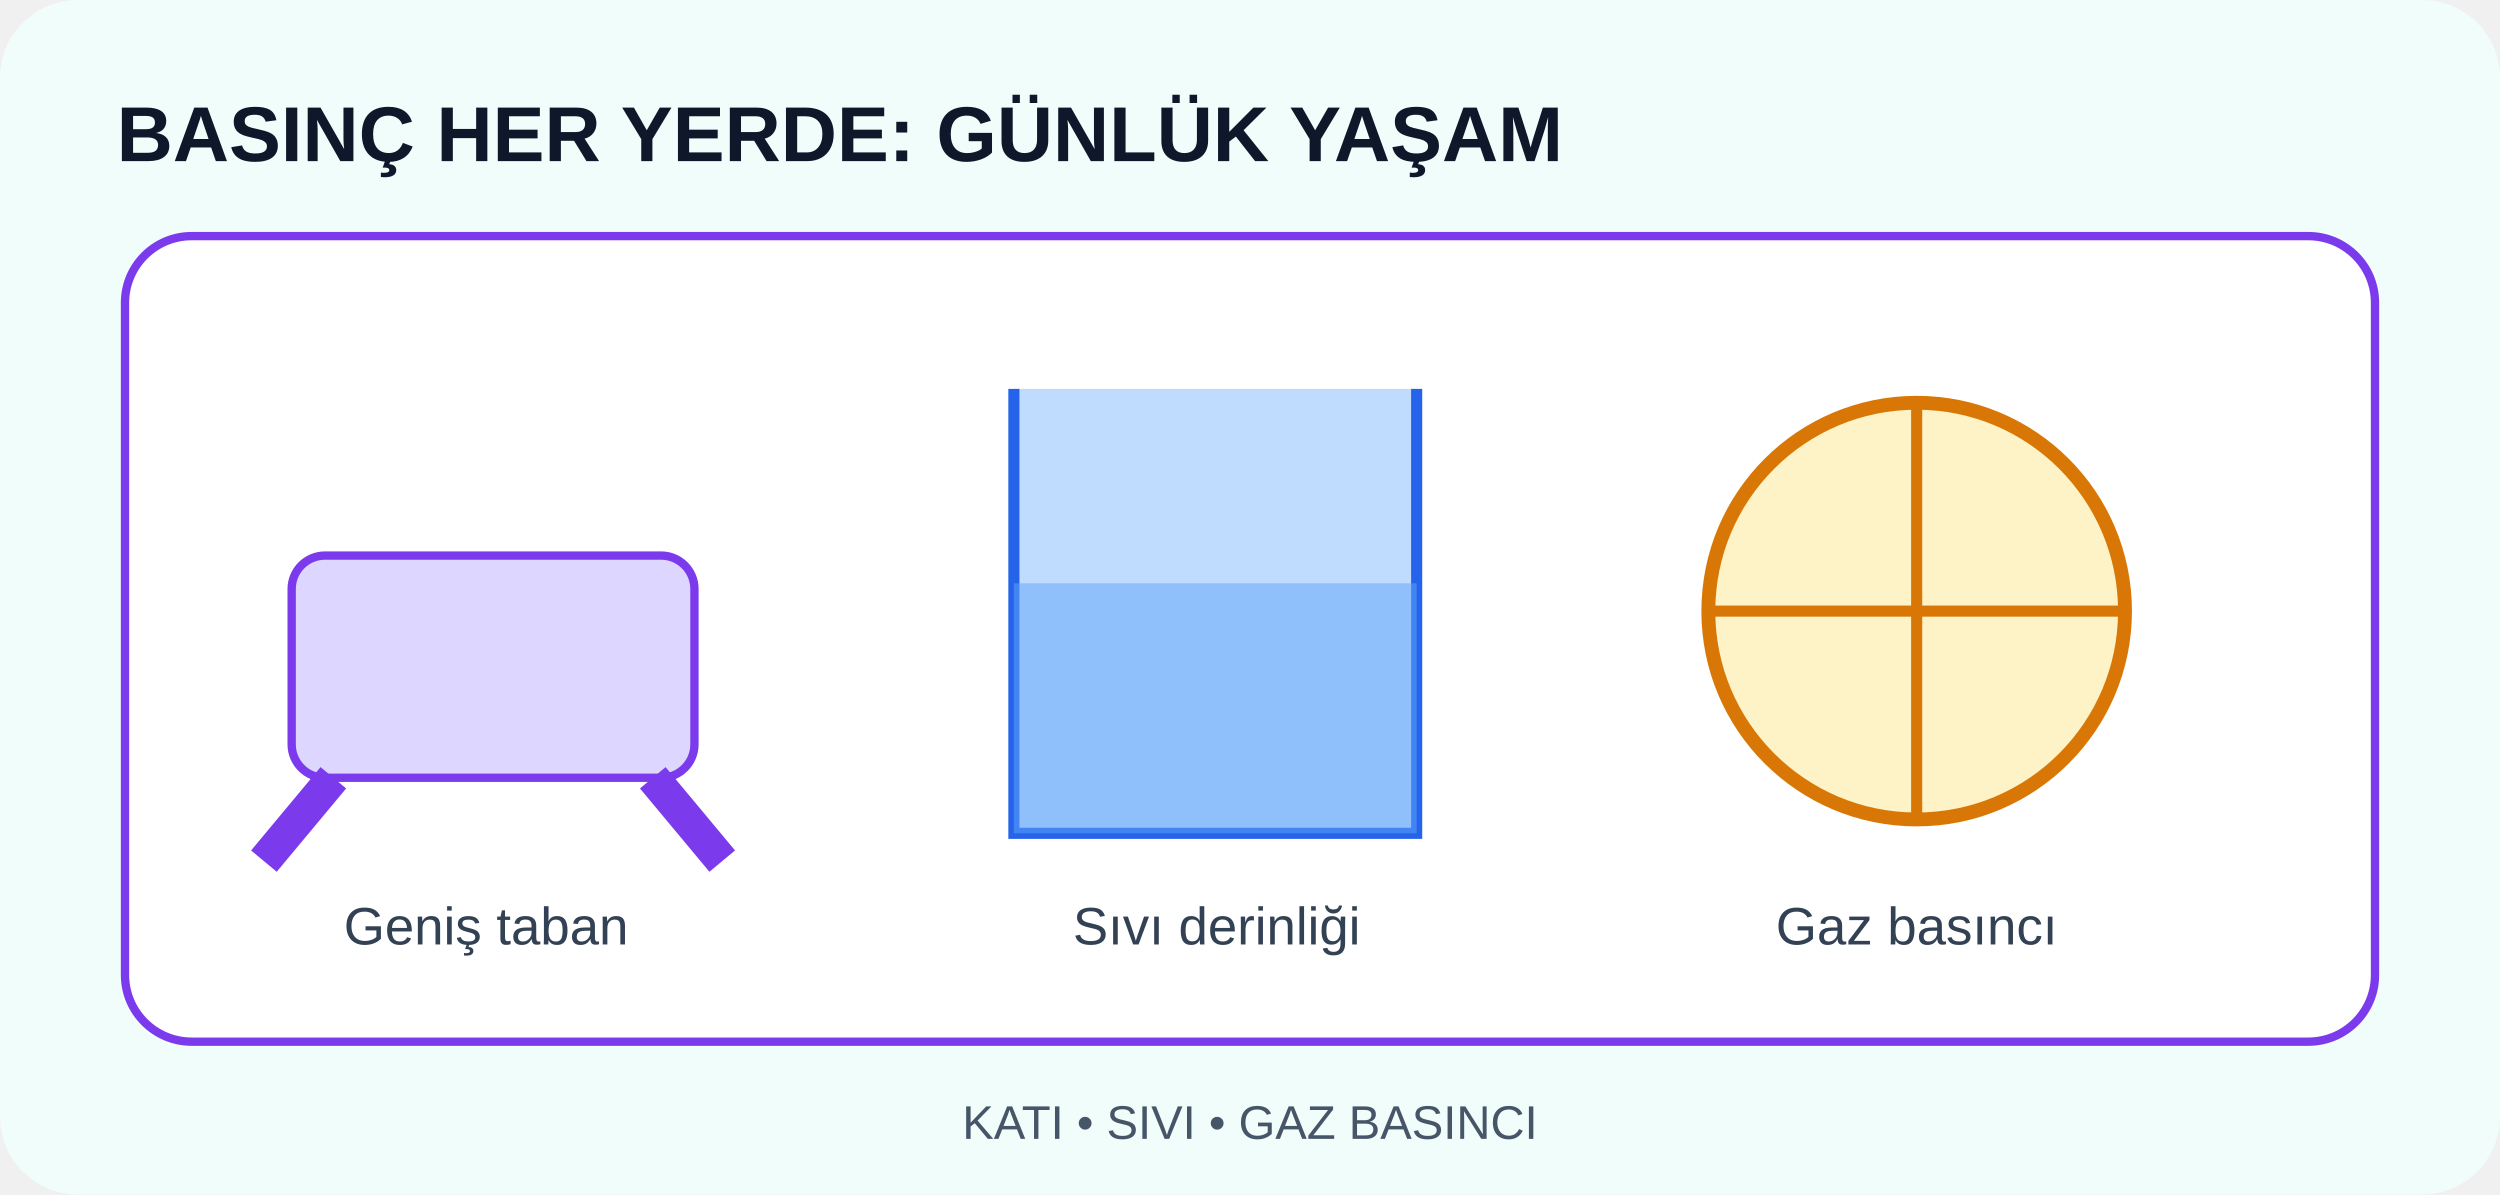
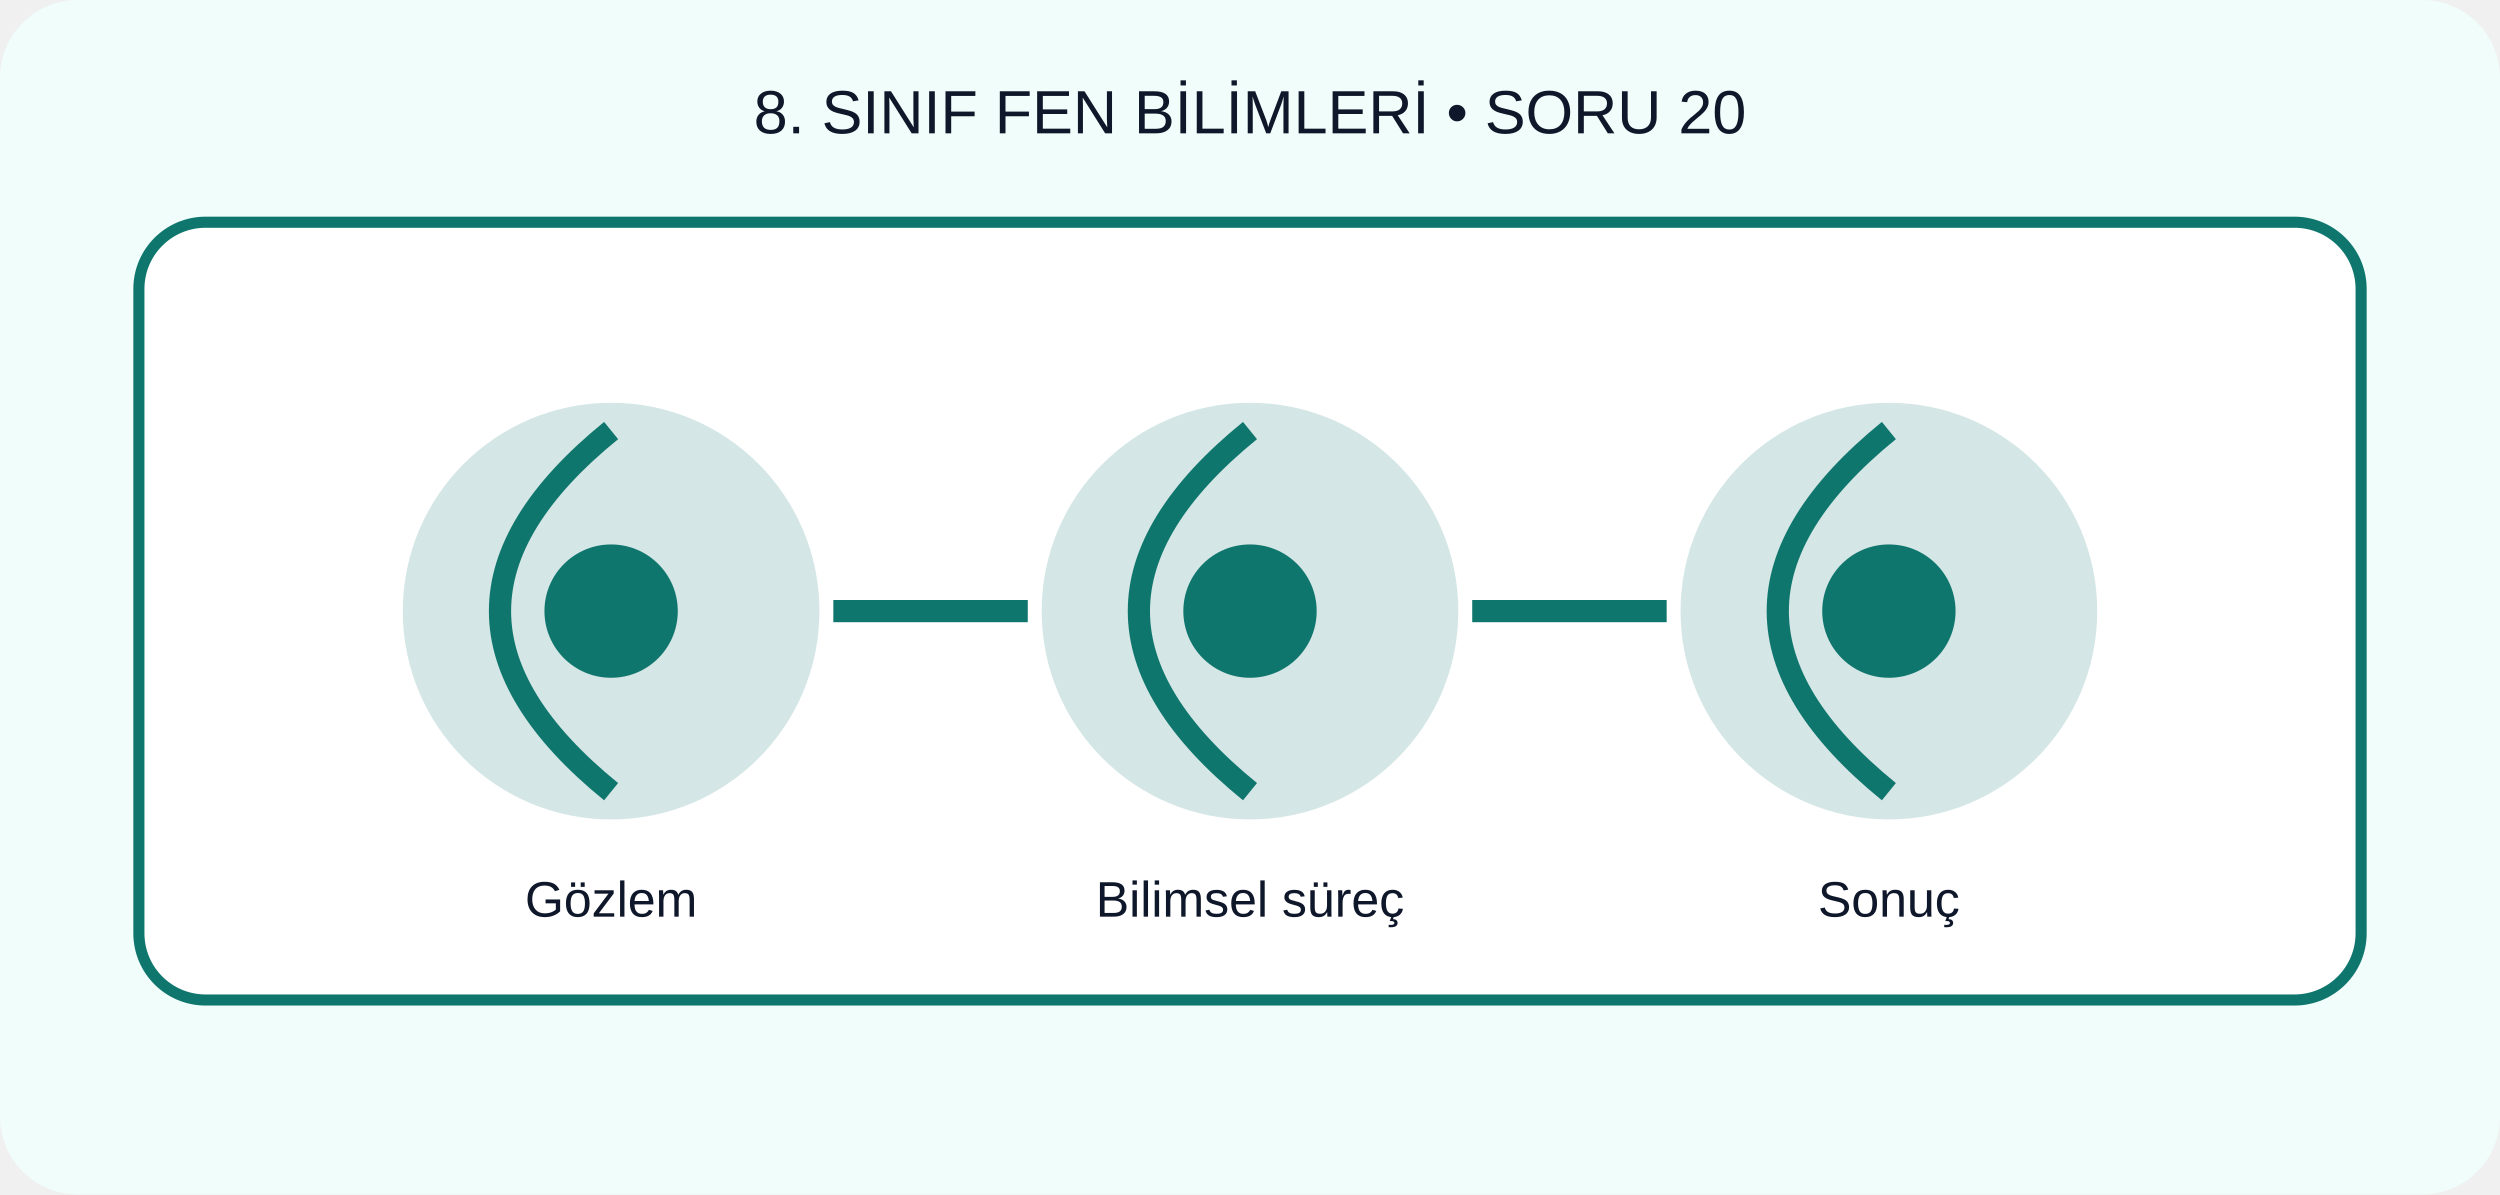
<svg xmlns="http://www.w3.org/2000/svg" width="900" height="430" viewBox="0 0 900 430">
  <rect width="900" height="430" rx="28" fill="#f0fdfa" />
-   <text x="42" y="58" font-family="Arial" font-size="28" font-weight="700" fill="#0f172a">BASINÇ HER YERDE: GÜNLÜK YAŞAM</text>
-   <rect x="45" y="85" width="810" height="290" rx="24" fill="#fff" stroke="#7c3aed" stroke-width="3" />
-   <g font-family="Arial" text-anchor="middle" fill="#334155">
-     <rect x="105" y="200" width="145" height="80" rx="12" fill="#ddd6fe" stroke="#7c3aed" stroke-width="3" />
-     <path d="M120 280 L95 310 M235 280 L260 310" stroke="#7c3aed" stroke-width="12" />
-     <text x="175" y="340" font-size="19">Geniş taban</text>
-     <path d="M365 140 V300 H510 V140" fill="#bfdbfe" stroke="#2563eb" stroke-width="4" />
-     <path d="M365 210 H510 V300 H365Z" fill="#60a5fa" opacity=".5" />
-     <text x="438" y="340" font-size="19">Sıvı derinliği</text>
-     <circle cx="690" cy="220" r="75" fill="#fef3c7" stroke="#d97706" stroke-width="5" />
-     <path d="M690 145 V295 M615 220 H765" stroke="#d97706" stroke-width="4" />
-     <text x="690" y="340" font-size="19">Gaz basıncı</text>
+   <rect x="50" y="80" width="800" height="280" rx="24" fill="#fff" stroke="#0f766e" stroke-width="4" />
+   <g fill="#0f766e" opacity=".18">
+     <circle cx="220" cy="220" r="75" />
+     <circle cx="450" cy="220" r="75" />
+     <circle cx="680" cy="220" r="75" />
  </g>
-   <text x="450" y="410" font-family="Arial" font-size="17" text-anchor="middle" fill="#475569">KATI • SIVI • GAZ BASINCI</text>
+   <g stroke="#0f766e" stroke-width="8" fill="none">
+     <path d="M220 155 Q140 220 220 285 M450 155 Q370 220 450 285 M680 155 Q600 220 680 285 M300 220 H370 M530 220 H600" />
+   </g>
+   <g fill="#0f766e">
+     <circle cx="220" cy="220" r="24" />
+     <circle cx="450" cy="220" r="24" />
+     <circle cx="680" cy="220" r="24" />
+   </g>
+   <g font-family="Arial" fill="#0f172a" font-size="22" text-anchor="middle">
+     <text x="450" y="48">8. SINIF FEN BİLİMLERİ • SORU 20</text>
+     <text x="220" y="330" font-size="18">Gözlem</text>
+     <text x="450" y="330" font-size="18">Bilimsel süreç</text>
+     <text x="680" y="330" font-size="18">Sonuç</text>
+   </g>
</svg>
